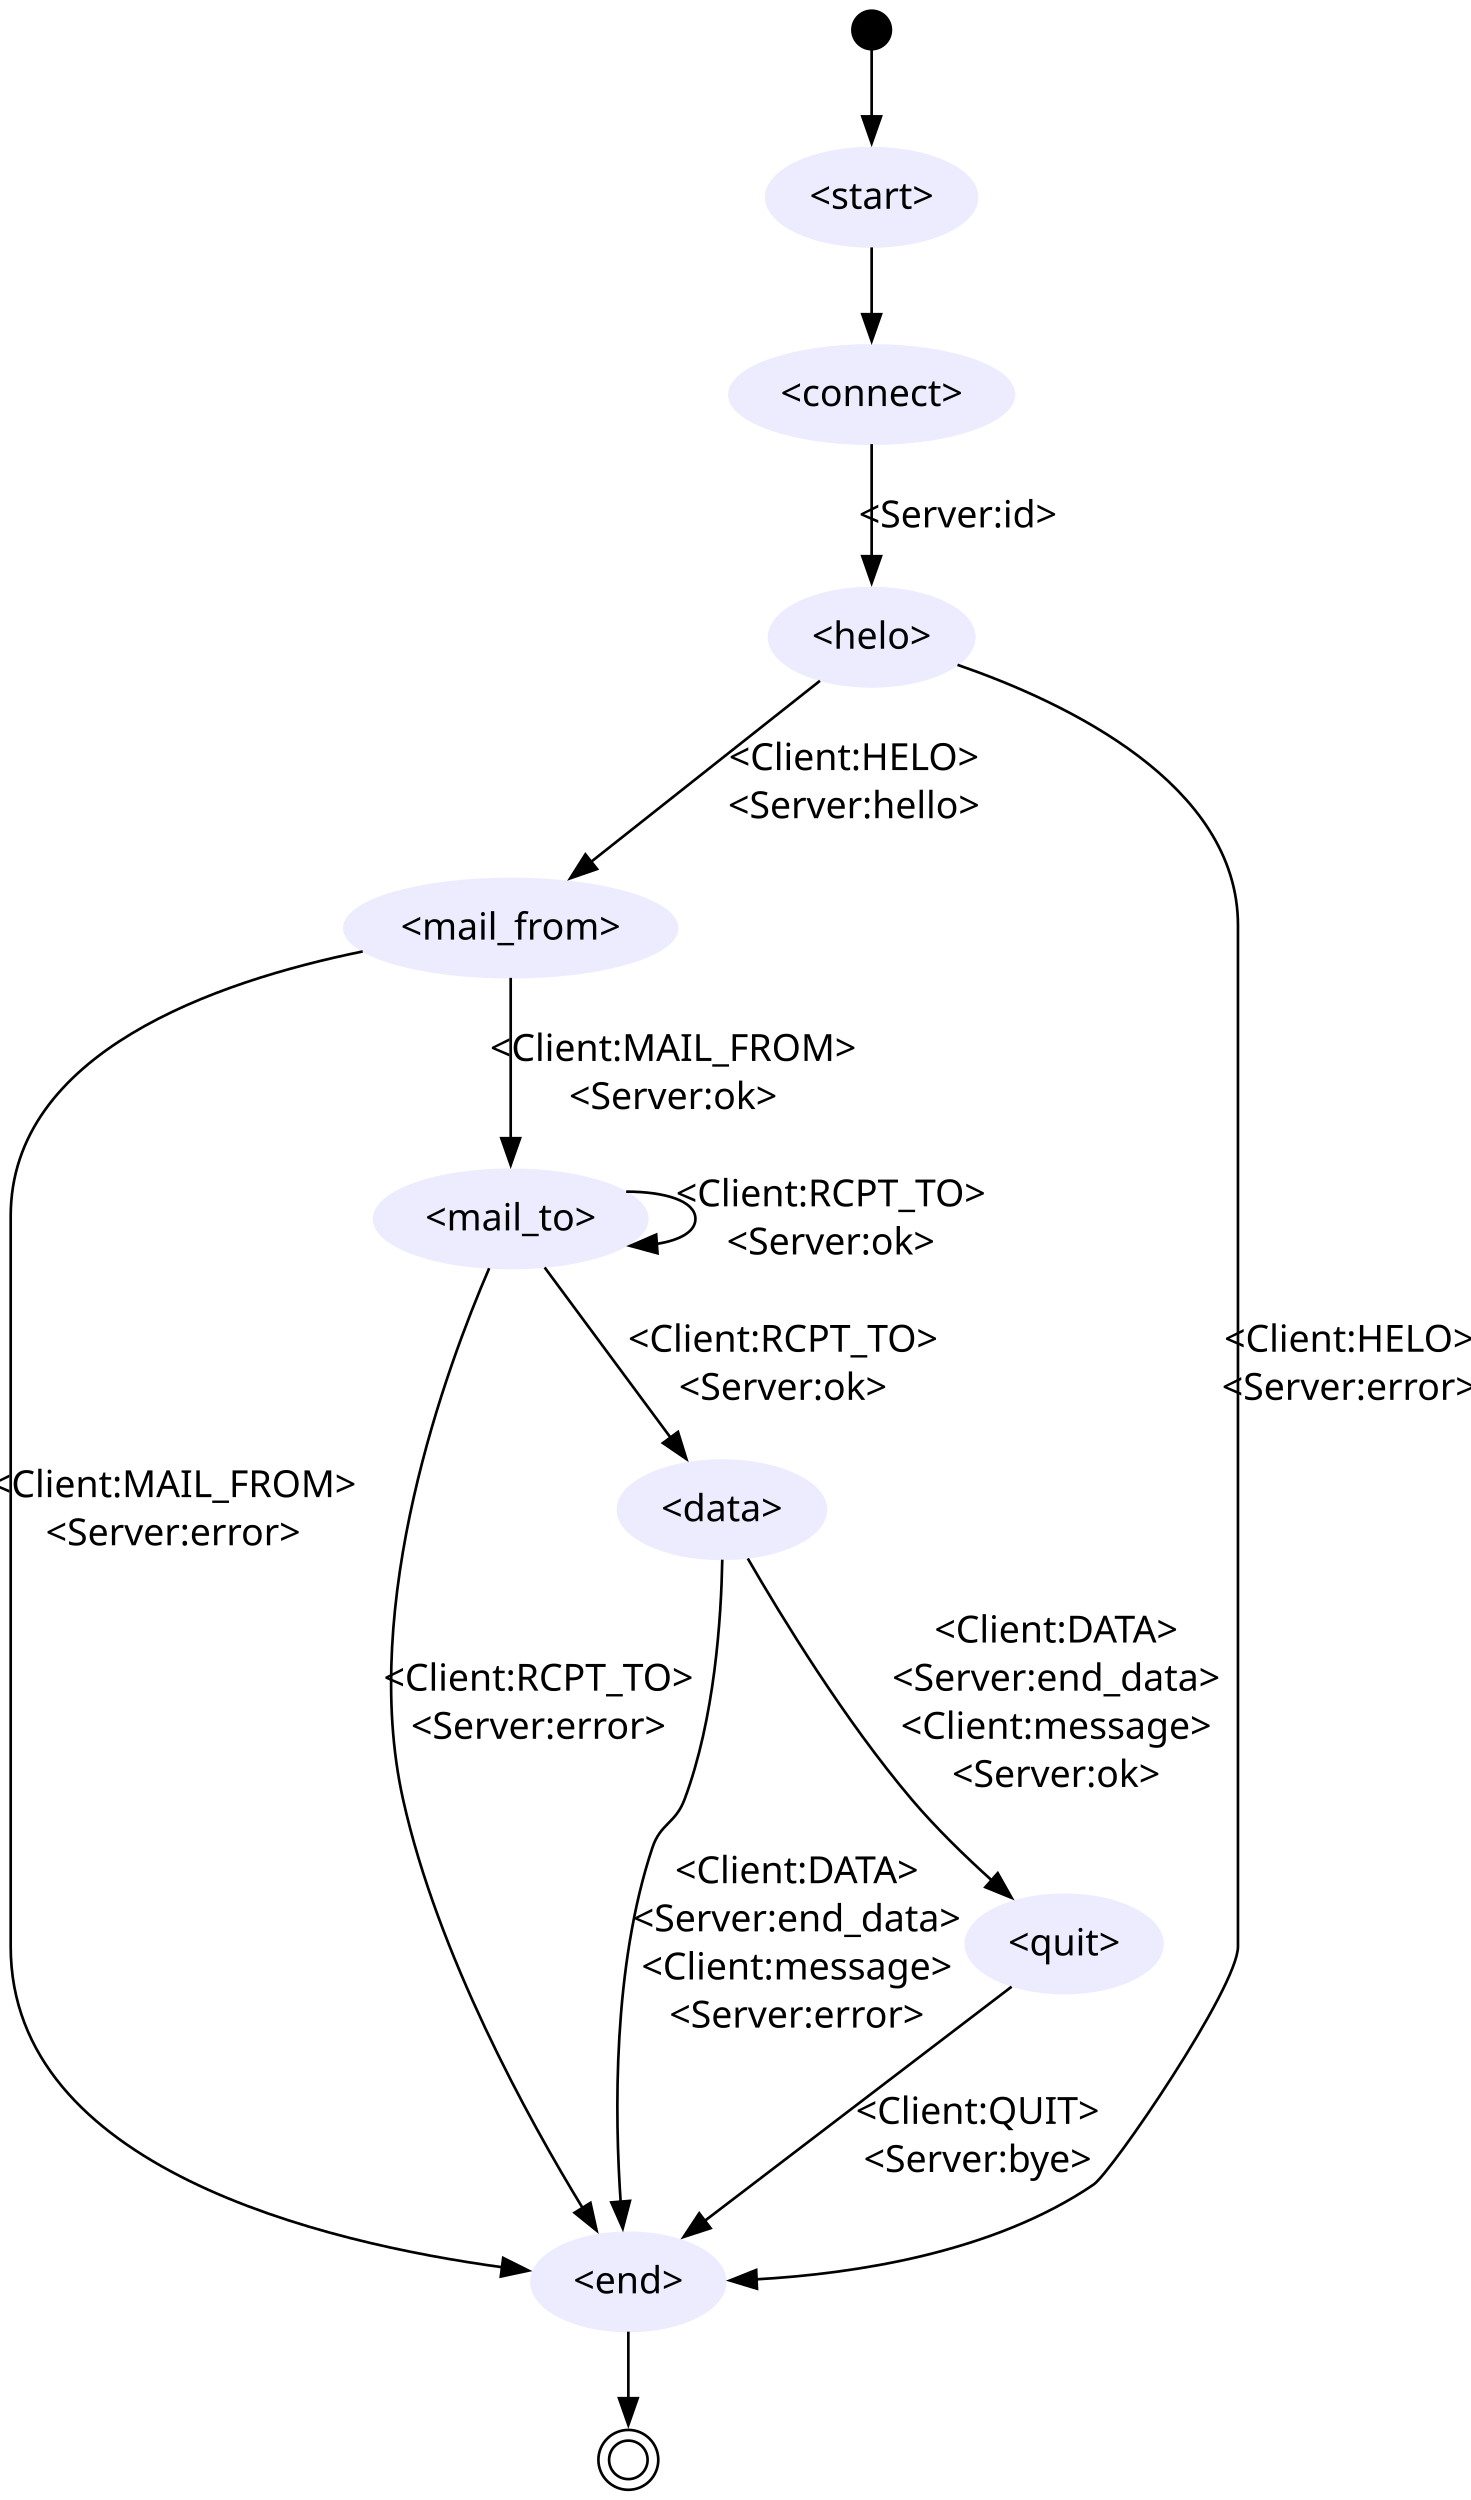
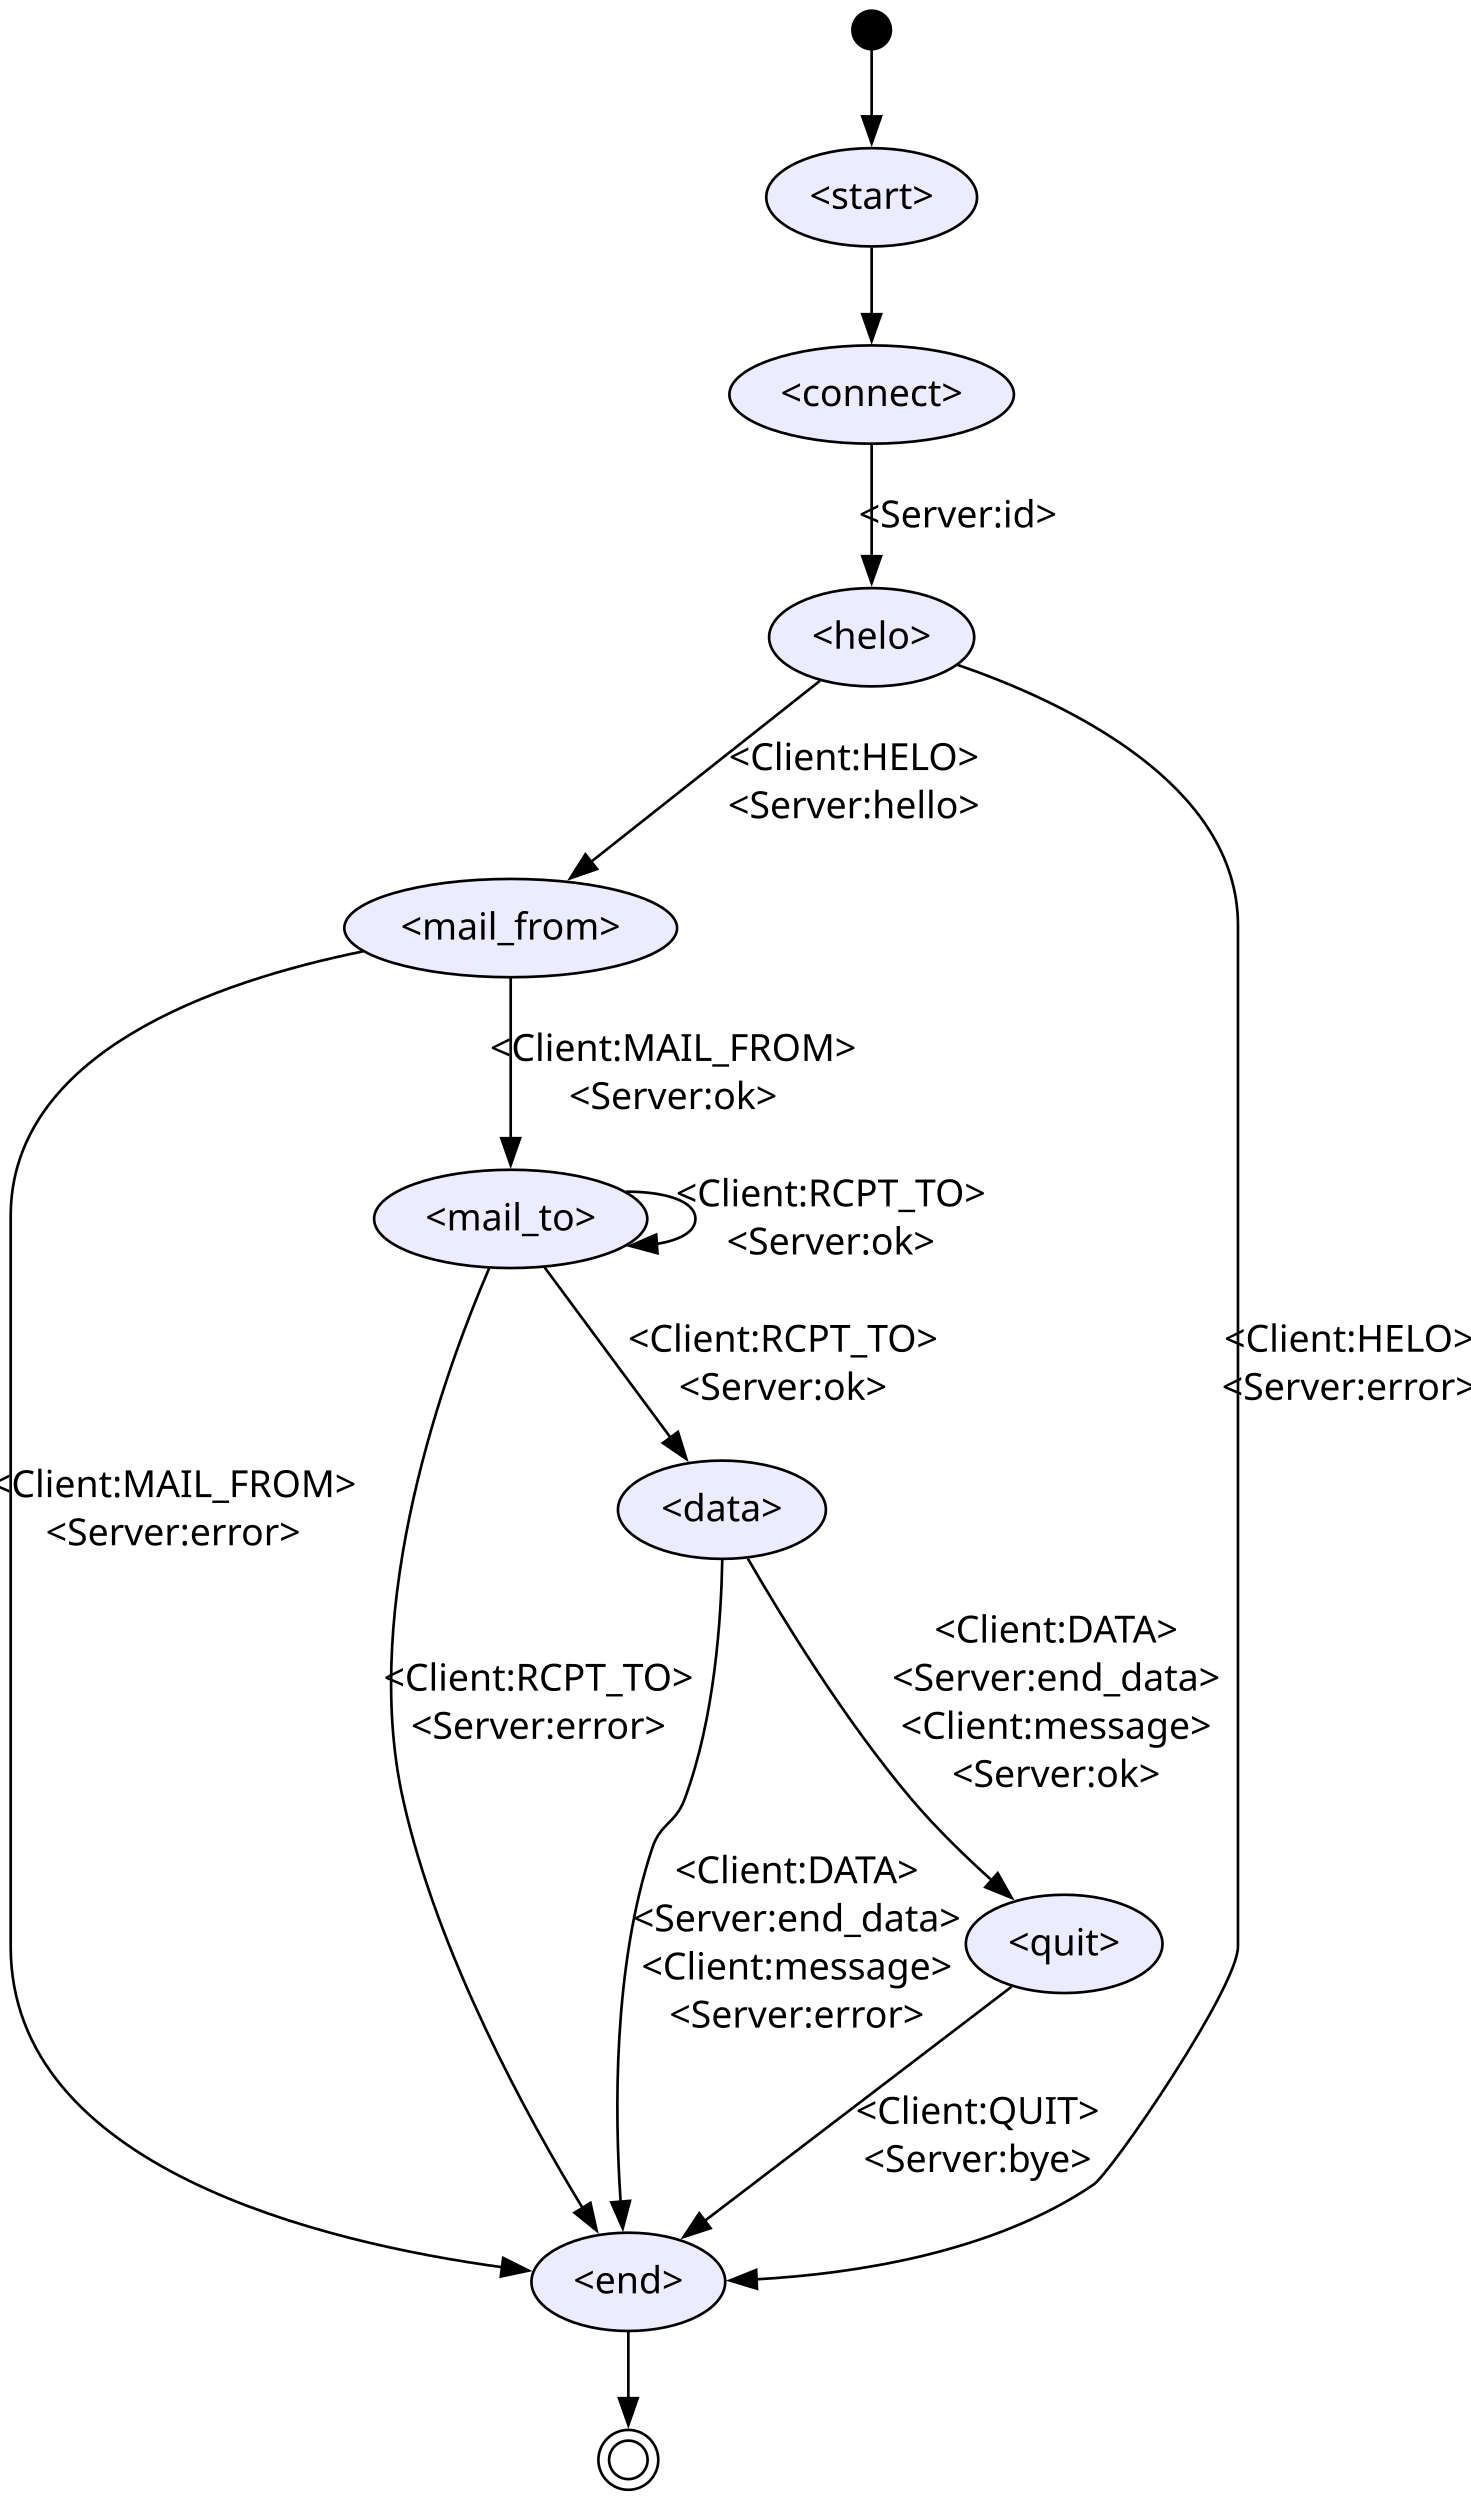
<svg xmlns="http://www.w3.org/2000/svg" width="550pt" height="935pt" viewBox="0.00 0.00 550.00 935.00">
  <g id="graph0" class="graph" transform="scale(1 1) rotate(0) translate(4 931.19)">
    <polygon fill="white" stroke="none" points="-4,4 -4,-931.19 546.25,-931.19 546.25,4 -4,4" />
    <g id="node1" class="node">
      <ellipse fill="black" stroke="black" cx="322" cy="-919.99" rx="7.2" ry="7.2" />
    </g>
    <g id="node3" class="node">
-       <ellipse fill="#ececfe" stroke="#ececfe" cx="322" cy="-857.4" rx="39.42" ry="18.38" />
+       <ellipse fill="#ececfe" stroke="black" cx="322" cy="-857.4" rx="39.42" ry="18.38" />
      <text xml:space="preserve" text-anchor="middle" x="322" y="-853.1" font-family="Calibri" font-size="14.00">&lt;start&gt;</text>
    </g>
    <g id="edge1" class="edge">
      <path fill="none" stroke="black" d="M322,-912.5C322,-906.45 322,-896.97 322,-887.63" />
      <polygon fill="black" stroke="black" points="325.5,-887.65 322,-877.65 318.5,-887.65 325.5,-887.65" />
    </g>
    <g id="node2" class="node">
      <ellipse fill="none" stroke="black" cx="231" cy="-11.2" rx="7.2" ry="7.2" />
      <ellipse fill="none" stroke="black" cx="231" cy="-11.2" rx="11.2" ry="11.2" />
    </g>
    <g id="node4" class="node">
-       <ellipse fill="#ececfe" stroke="#ececfe" cx="322" cy="-783.63" rx="53.21" ry="18.38" />
+       <ellipse fill="#ececfe" stroke="black" cx="322" cy="-783.63" rx="53.21" ry="18.38" />
      <text xml:space="preserve" text-anchor="middle" x="322" y="-779.33" font-family="Calibri" font-size="14.00">&lt;connect&gt;</text>
    </g>
    <g id="edge2" class="edge">
      <path fill="none" stroke="black" d="M322,-838.66C322,-831.1 322,-822.08 322,-813.6" />
      <polygon fill="black" stroke="black" points="325.5,-813.68 322,-803.68 318.5,-813.68 325.5,-813.68" />
    </g>
    <g id="node5" class="node">
-       <ellipse fill="#ececfe" stroke="#ececfe" cx="322" cy="-692.86" rx="38.36" ry="18.38" />
+       <ellipse fill="#ececfe" stroke="black" cx="322" cy="-692.86" rx="38.36" ry="18.38" />
      <text xml:space="preserve" text-anchor="middle" x="322" y="-688.56" font-family="Calibri" font-size="14.00">&lt;helo&gt;</text>
    </g>
    <g id="edge3" class="edge">
      <path fill="none" stroke="black" d="M322,-765.09C322,-753.14 322,-737.01 322,-723.13" />
      <polygon fill="black" stroke="black" points="325.5,-723.18 322,-713.18 318.5,-723.18 325.5,-723.18" />
      <text xml:space="preserve" text-anchor="middle" x="354.25" y="-733.95" font-family="Calibri" font-size="14.00">&lt;Server:id&gt;</text>
    </g>
    <g id="node6" class="node">
-       <ellipse fill="#ececfe" stroke="#ececfe" cx="187" cy="-584.09" rx="62.23" ry="18.38" />
+       <ellipse fill="#ececfe" stroke="black" cx="187" cy="-584.09" rx="62.23" ry="18.38" />
      <text xml:space="preserve" text-anchor="middle" x="187" y="-579.79" font-family="Calibri" font-size="14.00">&lt;mail_from&gt;</text>
    </g>
    <g id="edge4" class="edge">
      <path fill="none" stroke="black" d="M302.66,-676.57C280.22,-658.82 242.98,-629.37 216.83,-608.68" />
      <polygon fill="black" stroke="black" points="219.29,-606.17 209.27,-602.71 214.94,-611.66 219.29,-606.17" />
      <text xml:space="preserve" text-anchor="middle" x="315.36" y="-643.18" font-family="Calibri" font-size="14.00">&lt;Client:HELO&gt;</text>
      <text xml:space="preserve" text-anchor="middle" x="315.36" y="-625.18" font-family="Calibri" font-size="14.00">&lt;Server:hello&gt;</text>
    </g>
    <g id="node7" class="node">
-       <ellipse fill="#ececfe" stroke="#ececfe" cx="231" cy="-77.78" rx="36.24" ry="18.38" />
+       <ellipse fill="#ececfe" stroke="black" cx="231" cy="-77.78" rx="36.24" ry="18.38" />
      <text xml:space="preserve" text-anchor="middle" x="231" y="-73.48" font-family="Calibri" font-size="14.00">&lt;end&gt;</text>
    </g>
    <g id="edge5" class="edge">
      <path fill="none" stroke="black" d="M354.12,-682.53C394.61,-668.56 459,-638.02 459,-585.09 459,-585.09 459,-585.09 459,-203.17 459,-187.94 411.69,-118.73 405,-114.17 367.6,-88.68 315.87,-80.79 278.55,-78.7" />
      <polygon fill="black" stroke="black" points="279.11,-75.22 268.97,-78.28 278.81,-82.21 279.11,-75.22" />
      <text xml:space="preserve" text-anchor="middle" x="500.62" y="-425.64" font-family="Calibri" font-size="14.00">&lt;Client:HELO&gt;</text>
      <text xml:space="preserve" text-anchor="middle" x="500.62" y="-407.64" font-family="Calibri" font-size="14.00">&lt;Server:error&gt;</text>
    </g>
    <g id="edge8" class="edge">
      <path fill="none" stroke="black" d="M131.65,-575.34C76.51,-564.13 0,-537.54 0,-476.32 0,-476.32 0,-476.32 0,-203.17 0,-120.39 116.42,-92.46 183.96,-83.22" />
      <polygon fill="black" stroke="black" points="184.18,-86.72 193.66,-81.98 183.3,-79.77 184.18,-86.72" />
      <text xml:space="preserve" text-anchor="middle" x="60.75" y="-371.25" font-family="Calibri" font-size="14.00">&lt;Client:MAIL_FROM&gt;</text>
      <text xml:space="preserve" text-anchor="middle" x="60.75" y="-353.25" font-family="Calibri" font-size="14.00">&lt;Server:error&gt;</text>
    </g>
    <g id="node8" class="node">
-       <ellipse fill="#ececfe" stroke="#ececfe" cx="187" cy="-475.32" rx="51.09" ry="18.38" />
+       <ellipse fill="#ececfe" stroke="black" cx="187" cy="-475.32" rx="51.09" ry="18.38" />
      <text xml:space="preserve" text-anchor="middle" x="187" y="-471.02" font-family="Calibri" font-size="14.00">&lt;mail_to&gt;</text>
    </g>
    <g id="edge7" class="edge">
      <path fill="none" stroke="black" d="M187,-565.46C187,-549.16 187,-524.62 187,-505.41" />
      <polygon fill="black" stroke="black" points="190.5,-505.49 187,-495.49 183.5,-505.49 190.5,-505.49" />
      <text xml:space="preserve" text-anchor="middle" x="247.75" y="-534.41" font-family="Calibri" font-size="14.00">&lt;Client:MAIL_FROM&gt;</text>
      <text xml:space="preserve" text-anchor="middle" x="247.75" y="-516.41" font-family="Calibri" font-size="14.00">&lt;Server:ok&gt;</text>
    </g>
    <g id="edge6" class="edge">
      <path fill="none" stroke="black" d="M231,-59.14C231,-51.4 231,-42.24 231,-34.07" />
      <polygon fill="black" stroke="black" points="234.5,-34.27 231,-24.27 227.5,-34.27 234.5,-34.27" />
    </g>
    <g id="edge11" class="edge">
      <path fill="none" stroke="black" d="M178.96,-456.87C163.04,-420 130.37,-331.56 146.75,-258.17 159.65,-200.35 193.31,-139.15 213.97,-105.28" />
      <polygon fill="black" stroke="black" points="216.83,-107.31 219.13,-96.97 210.88,-103.62 216.83,-107.31" />
      <text xml:space="preserve" text-anchor="middle" x="197.38" y="-298.87" font-family="Calibri" font-size="14.00">&lt;Client:RCPT_TO&gt;</text>
      <text xml:space="preserve" text-anchor="middle" x="197.38" y="-280.87" font-family="Calibri" font-size="14.00">&lt;Server:error&gt;</text>
    </g>
    <g id="edge10" class="edge">
      <path fill="none" stroke="black" d="M230.18,-485.52C244.57,-485.52 256.09,-482.12 256.09,-475.32 256.09,-470.44 250.14,-467.31 241.45,-465.93" />
      <polygon fill="black" stroke="black" points="241.91,-462.46 231.69,-465.23 241.41,-469.44 241.91,-462.46" />
      <text xml:space="preserve" text-anchor="middle" x="306.71" y="-480.02" font-family="Calibri" font-size="14.00">&lt;Client:RCPT_TO&gt;</text>
      <text xml:space="preserve" text-anchor="middle" x="306.71" y="-462.02" font-family="Calibri" font-size="14.00">&lt;Server:ok&gt;</text>
    </g>
    <g id="node9" class="node">
-       <ellipse fill="#ececfe" stroke="#ececfe" cx="266" cy="-366.55" rx="38.89" ry="18.38" />
+       <ellipse fill="#ececfe" stroke="black" cx="266" cy="-366.55" rx="38.89" ry="18.38" />
      <text xml:space="preserve" text-anchor="middle" x="266" y="-362.25" font-family="Calibri" font-size="14.00">&lt;data&gt;</text>
    </g>
    <g id="edge9" class="edge">
      <path fill="none" stroke="black" d="M199.69,-457.17C212.44,-439.95 232.23,-413.2 246.88,-393.4" />
      <polygon fill="black" stroke="black" points="249.56,-395.65 252.7,-385.53 243.94,-391.49 249.56,-395.65" />
      <text xml:space="preserve" text-anchor="middle" x="288.82" y="-425.64" font-family="Calibri" font-size="14.00">&lt;Client:RCPT_TO&gt;</text>
      <text xml:space="preserve" text-anchor="middle" x="288.82" y="-407.64" font-family="Calibri" font-size="14.00">&lt;Server:ok&gt;</text>
    </g>
    <g id="edge13" class="edge">
      <path fill="none" stroke="black" d="M266.13,-347.86C265.74,-326.07 263.29,-288.27 252,-258.17 248.62,-249.17 243.04,-249.29 240,-240.17 225.14,-195.6 225.87,-140.29 228.15,-107.36" />
      <polygon fill="black" stroke="black" points="231.6,-108.06 228.91,-97.81 224.63,-107.5 231.6,-108.06" />
      <text xml:space="preserve" text-anchor="middle" x="294" y="-226.87" font-family="Calibri" font-size="14.00">&lt;Client:DATA&gt;</text>
      <text xml:space="preserve" text-anchor="middle" x="294" y="-208.87" font-family="Calibri" font-size="14.00">&lt;Server:end_data&gt;</text>
      <text xml:space="preserve" text-anchor="middle" x="294" y="-190.87" font-family="Calibri" font-size="14.00">&lt;Client:message&gt;</text>
      <text xml:space="preserve" text-anchor="middle" x="294" y="-172.87" font-family="Calibri" font-size="14.00">&lt;Server:error&gt;</text>
    </g>
    <g id="node10" class="node">
-       <ellipse fill="#ececfe" stroke="#ececfe" cx="394" cy="-204.17" rx="36.77" ry="18.38" />
+       <ellipse fill="#ececfe" stroke="black" cx="394" cy="-204.17" rx="36.77" ry="18.38" />
      <text xml:space="preserve" text-anchor="middle" x="394" y="-199.87" font-family="Calibri" font-size="14.00">&lt;quit&gt;</text>
    </g>
    <g id="edge12" class="edge">
      <path fill="none" stroke="black" d="M275.67,-348.31C288.37,-326.34 312,-287.67 337,-258.17 346.05,-247.49 357.12,-236.76 367.08,-227.79" />
      <polygon fill="black" stroke="black" points="369.15,-230.63 374.34,-221.4 364.52,-225.38 369.15,-230.63" />
      <text xml:space="preserve" text-anchor="middle" x="391" y="-316.87" font-family="Calibri" font-size="14.00">&lt;Client:DATA&gt;</text>
      <text xml:space="preserve" text-anchor="middle" x="391" y="-298.87" font-family="Calibri" font-size="14.00">&lt;Server:end_data&gt;</text>
      <text xml:space="preserve" text-anchor="middle" x="391" y="-280.87" font-family="Calibri" font-size="14.00">&lt;Client:message&gt;</text>
      <text xml:space="preserve" text-anchor="middle" x="391" y="-262.87" font-family="Calibri" font-size="14.00">&lt;Server:ok&gt;</text>
    </g>
    <g id="edge14" class="edge">
      <path fill="none" stroke="black" d="M374.34,-188.17C345.75,-166.35 292.52,-125.73 259.59,-100.6" />
      <polygon fill="black" stroke="black" points="261.75,-97.85 251.68,-94.57 257.51,-103.42 261.75,-97.85" />
      <text xml:space="preserve" text-anchor="middle" x="361.63" y="-136.87" font-family="Calibri" font-size="14.00">&lt;Client:QUIT&gt;</text>
      <text xml:space="preserve" text-anchor="middle" x="361.63" y="-118.87" font-family="Calibri" font-size="14.00">&lt;Server:bye&gt;</text>
    </g>
  </g>
</svg>
